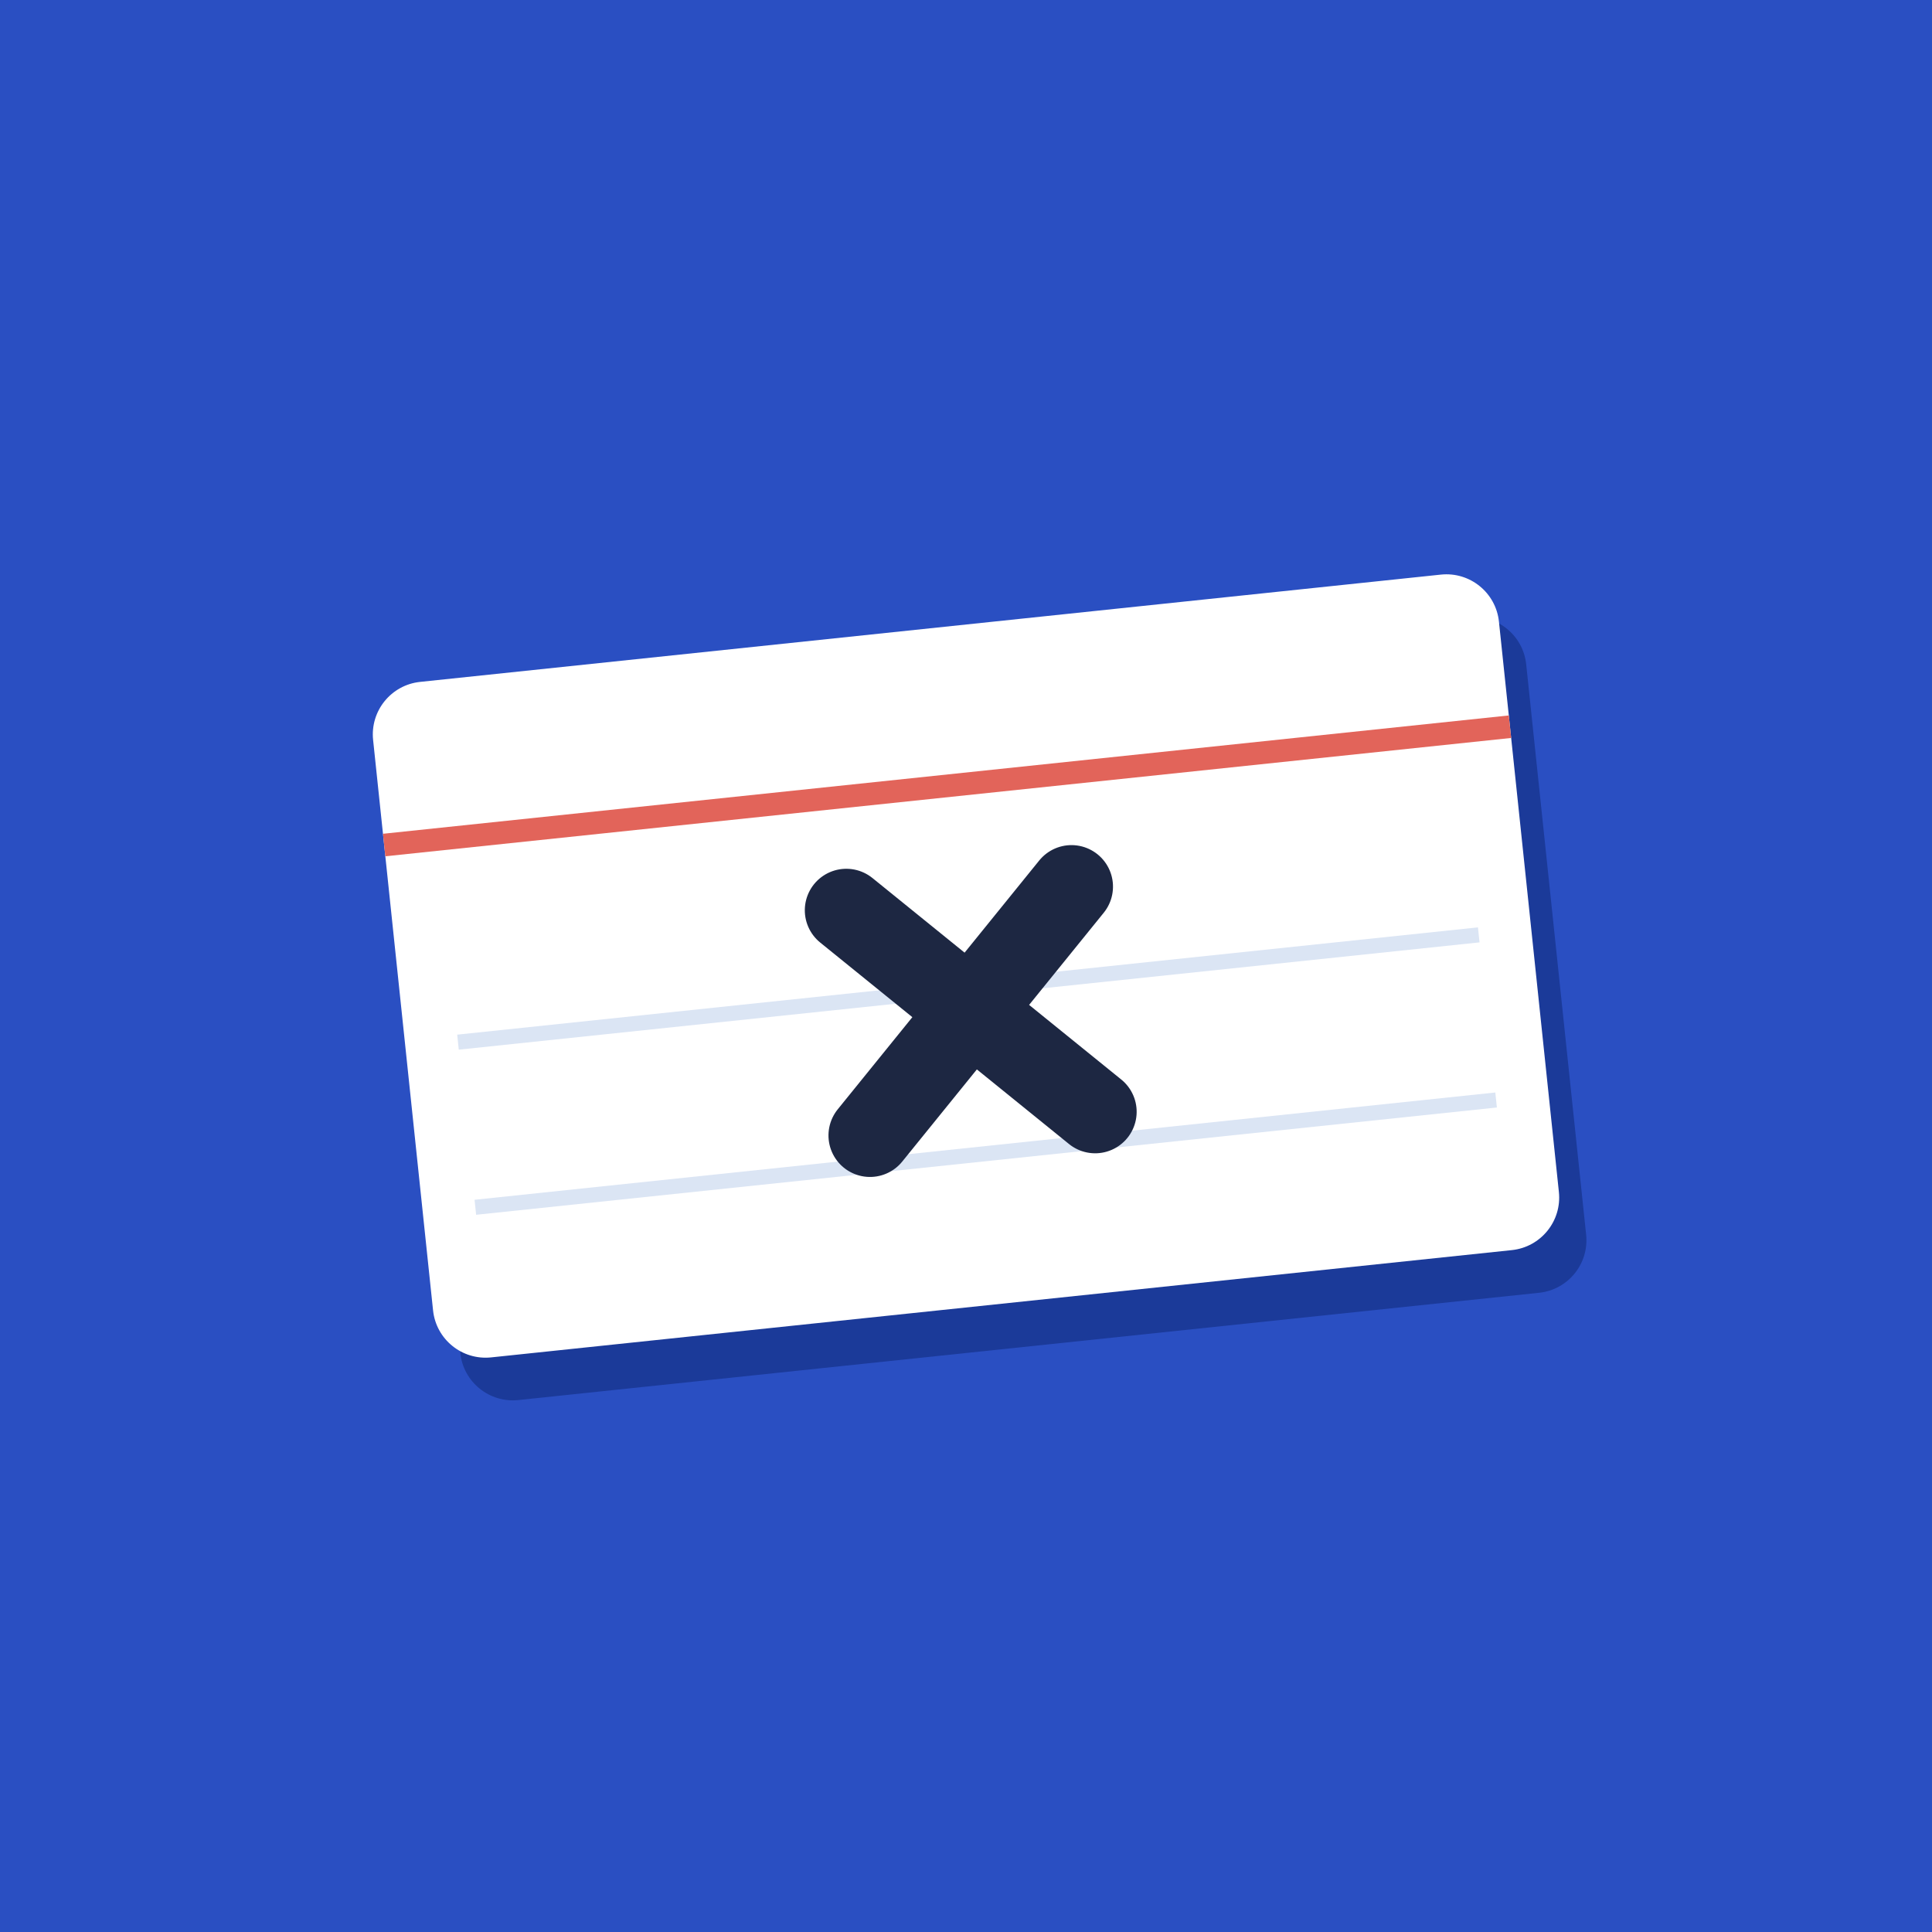
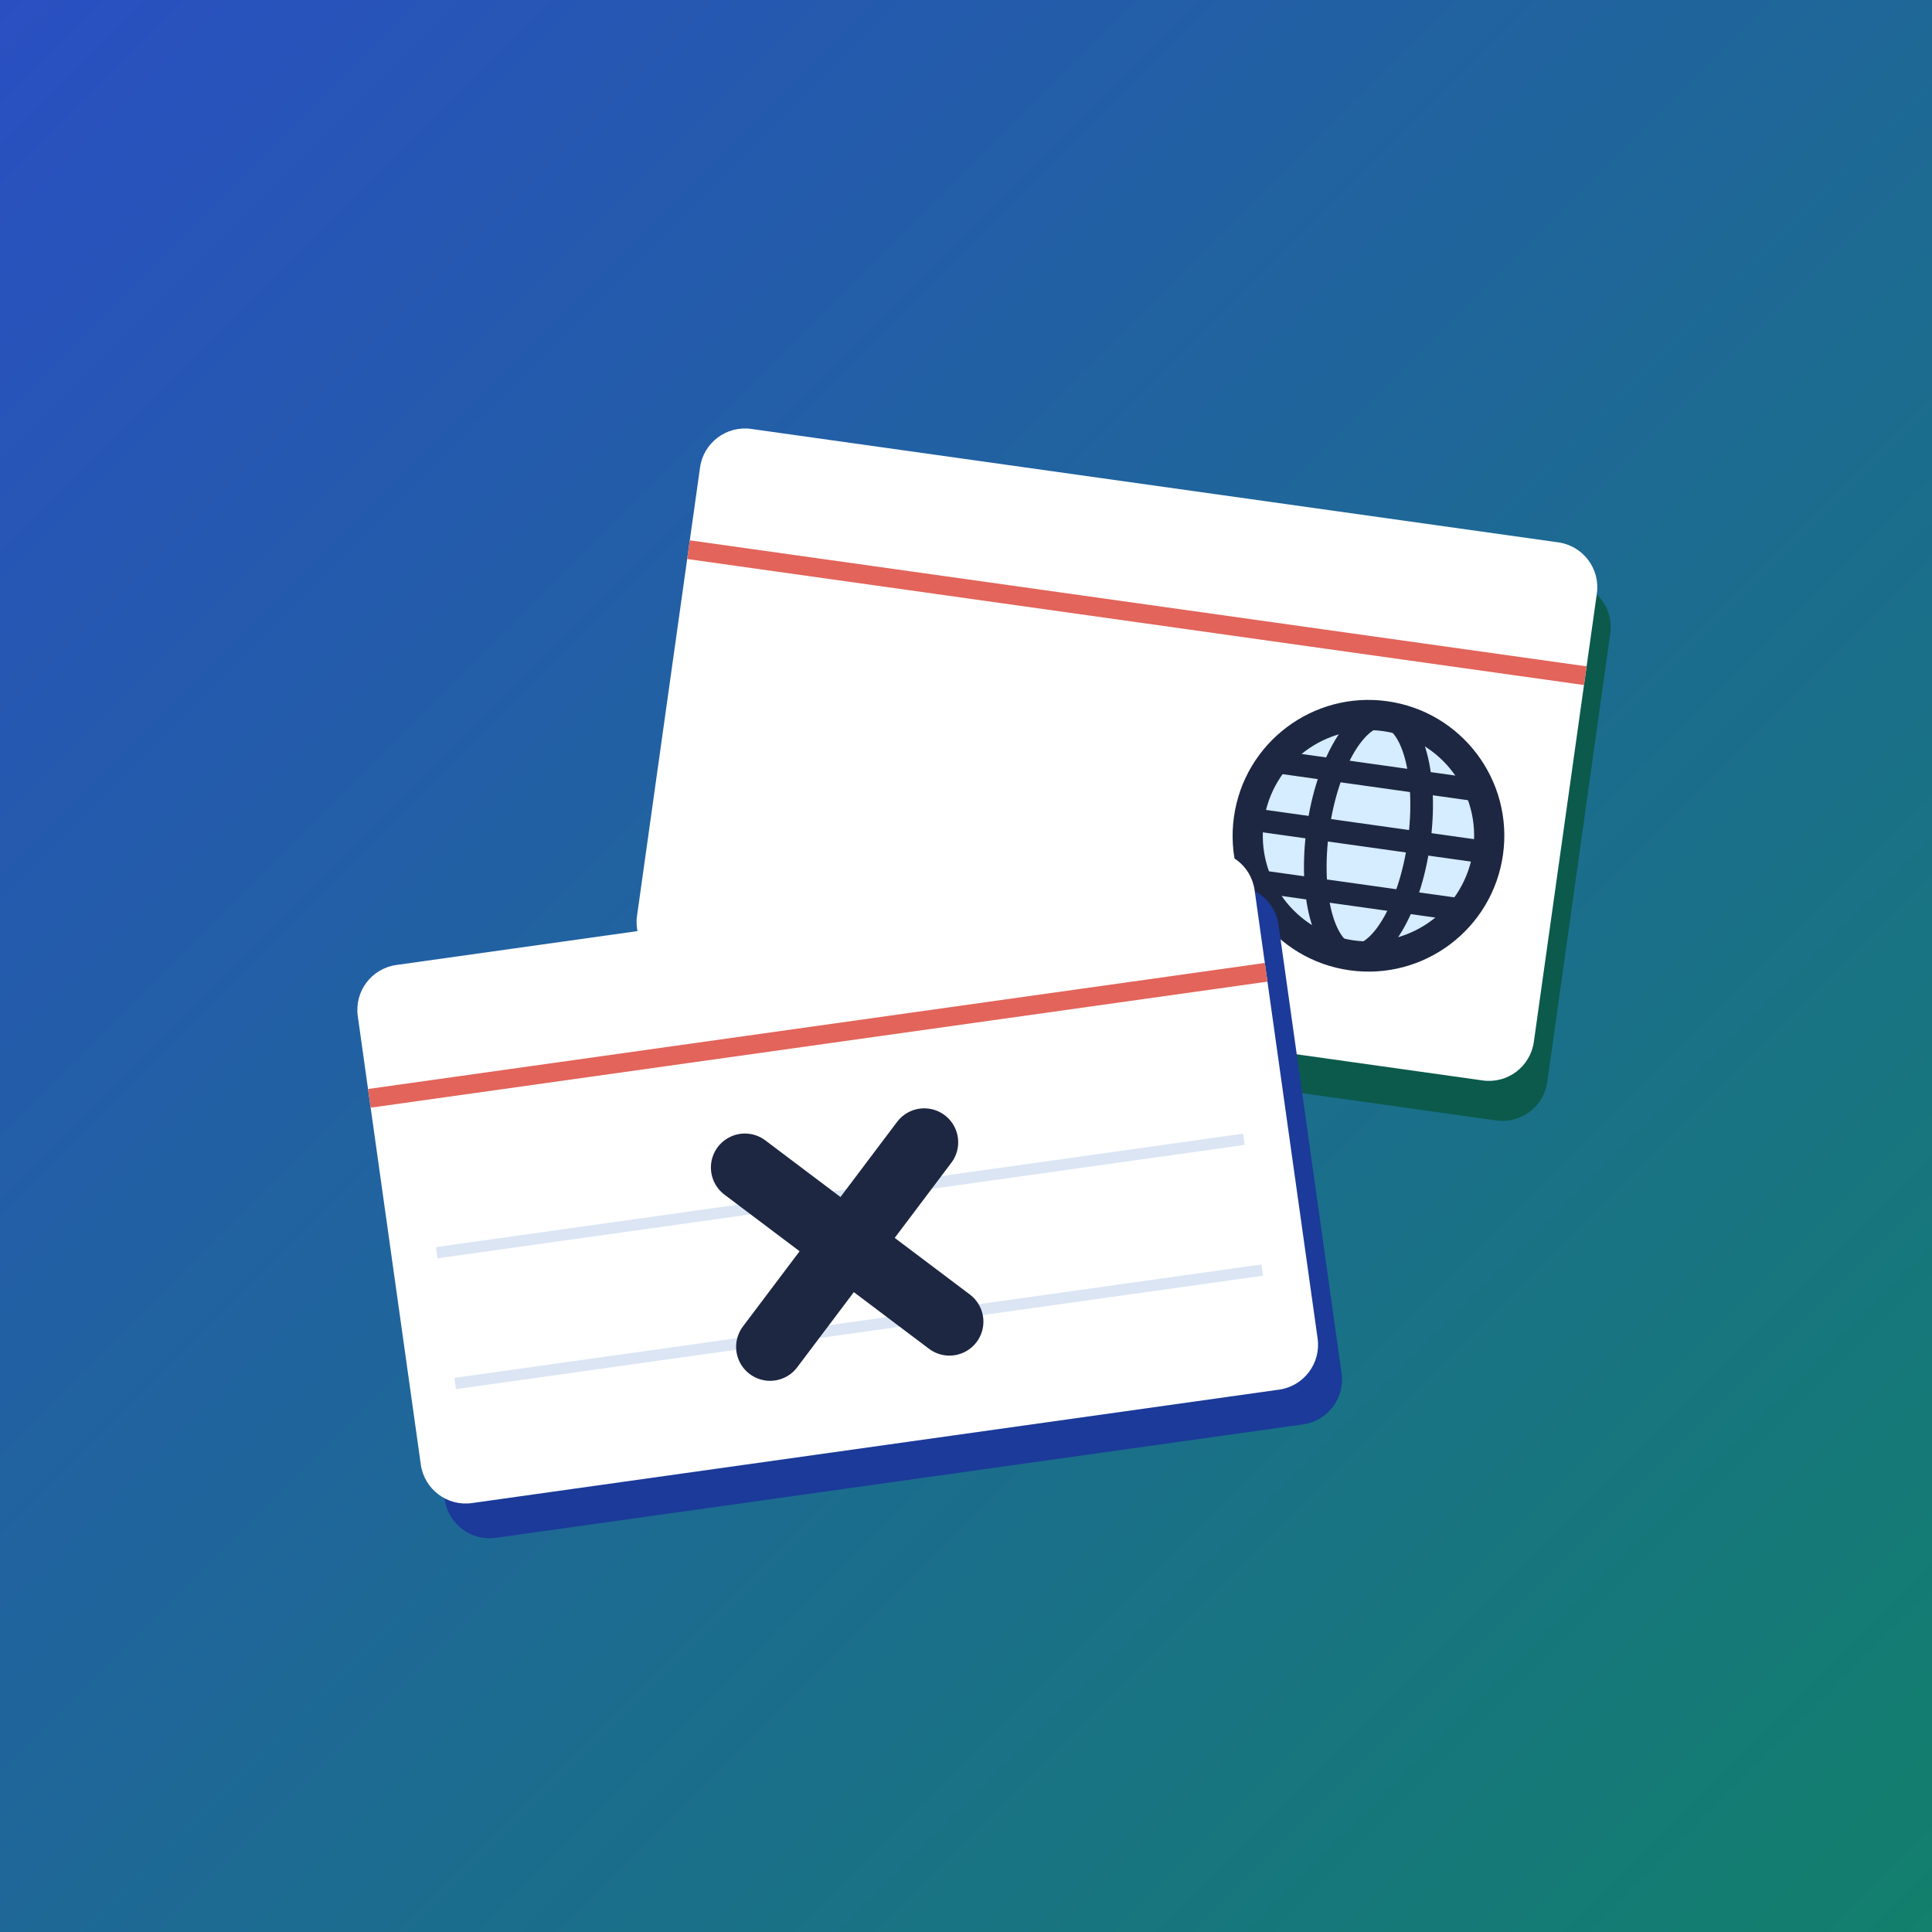
<svg xmlns="http://www.w3.org/2000/svg" viewBox="0 0 512 512">
-   <rect width="512" height="512" fill="#2a4fc2" />
-   <g transform="rotate(-6 256 256)">
-     <rect x="112" y="178" width="300" height="180" rx="14" fill="#1b3a99" />
-     <rect x="106" y="166" width="300" height="180" rx="14" fill="#ffffff" />
-     <line x1="106" y1="208" x2="406" y2="208" stroke="#e2645a" stroke-width="6" />
-     <line x1="120" y1="262" x2="392" y2="262" stroke="#dbe5f4" stroke-width="4" />
-     <line x1="120" y1="306" x2="392" y2="306" stroke="#dbe5f4" stroke-width="4" />
-     <path d="M226 238 L286 298 M286 238 L226 298" stroke="#1d2742" stroke-width="22" stroke-linecap="round" />
+   <defs>
+     <linearGradient id="bg" x1="0" y1="0" x2="1" y2="1">
+       <stop offset="0" stop-color="#2a4fc2" />
+       <stop offset="1" stop-color="#12806c" />
+     </linearGradient>
+   </defs>
+   <rect width="512" height="512" fill="url(#bg)" />
+   <g transform="rotate(8 296 200)">
+     <rect x="181" y="138" width="240" height="144" rx="12" fill="#0b5a4c" />
+     <rect x="176" y="128" width="240" height="144" rx="12" fill="#ffffff" />
+     <line x1="176" y1="162" x2="416" y2="162" stroke="#e2645a" stroke-width="5" />
+     <circle cx="365" cy="212" r="32" fill="#d6ecff" />
+     <g fill="none" stroke="#1d2742" stroke-width="6" stroke-linecap="round">
+       <ellipse cx="365" cy="212" rx="13.5" ry="32" />
+       <line x1="333" y1="212" x2="397" y2="212" />
+       <line x1="338" y1="196" x2="392" y2="196" />
+       <line x1="338" y1="228" x2="392" y2="228" />
+       <circle cx="365" cy="212" r="32" stroke-width="8" />
+     </g>
+   </g>
+   <g transform="rotate(-8 222 312)">
+     <rect x="107" y="250" width="240" height="144" rx="12" fill="#1b3a99" />
+     <rect x="102" y="240" width="240" height="144" rx="12" fill="#ffffff" />
+     <line x1="102" y1="274" x2="342" y2="274" stroke="#e2645a" stroke-width="5" />
+     <line x1="114" y1="317" x2="330" y2="317" stroke="#dbe5f4" stroke-width="3" />
+     <line x1="114" y1="352" x2="330" y2="352" stroke="#dbe5f4" stroke-width="3" />
+     <path d="M198 306 L246 354 M246 306 L198 354" stroke="#1d2742" stroke-width="18" stroke-linecap="round" />
  </g>
</svg>
